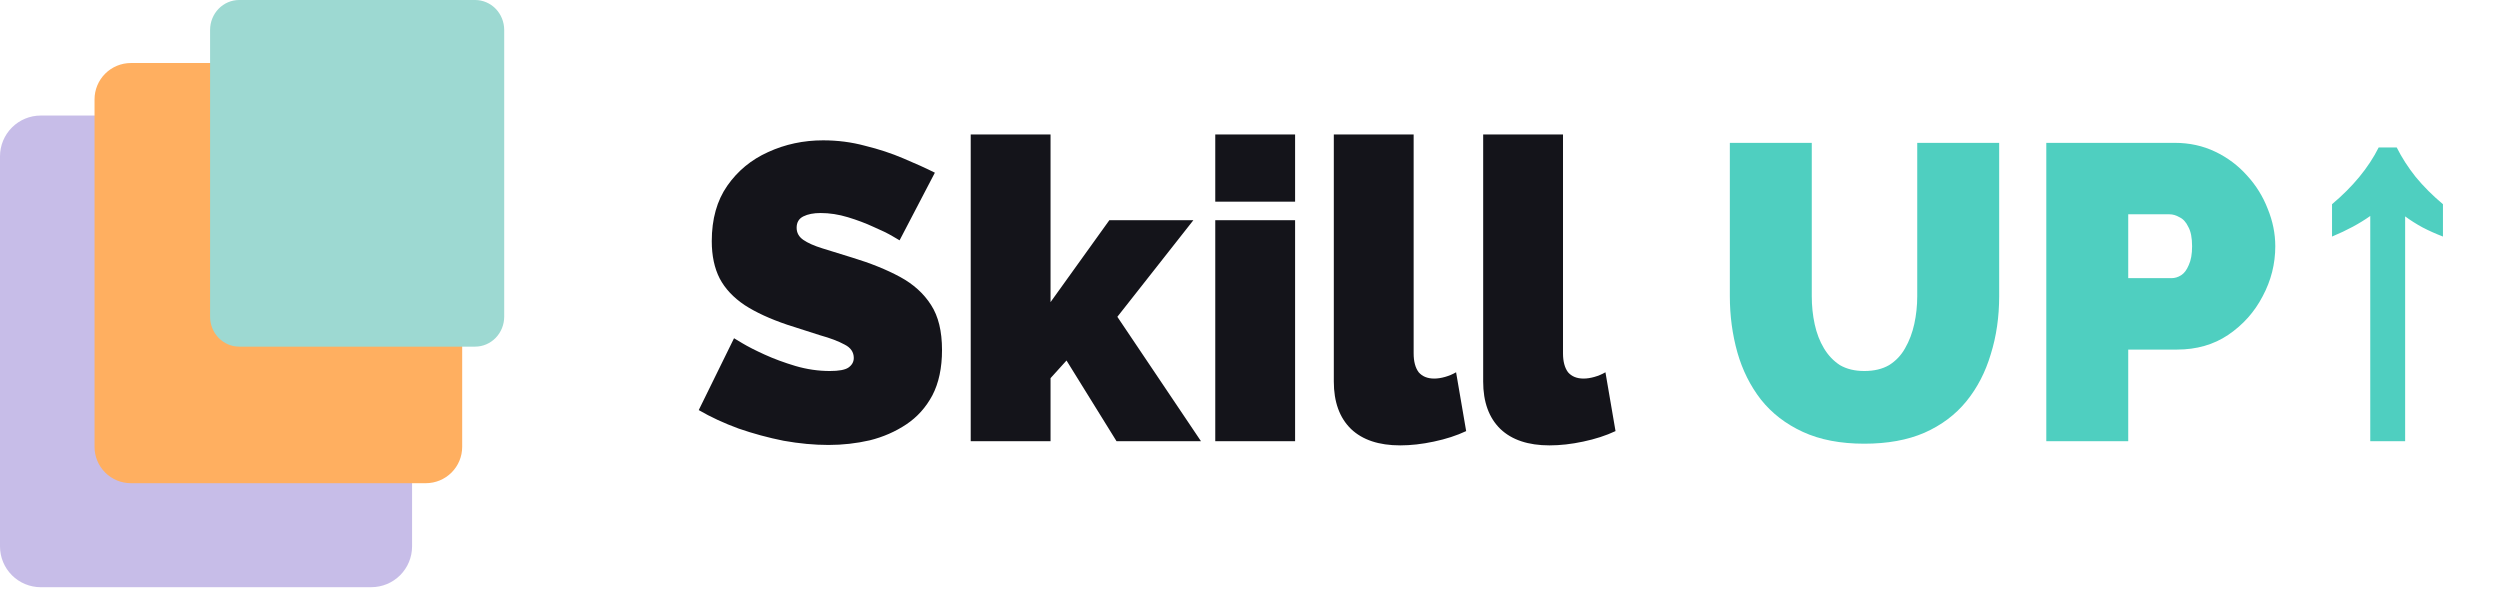
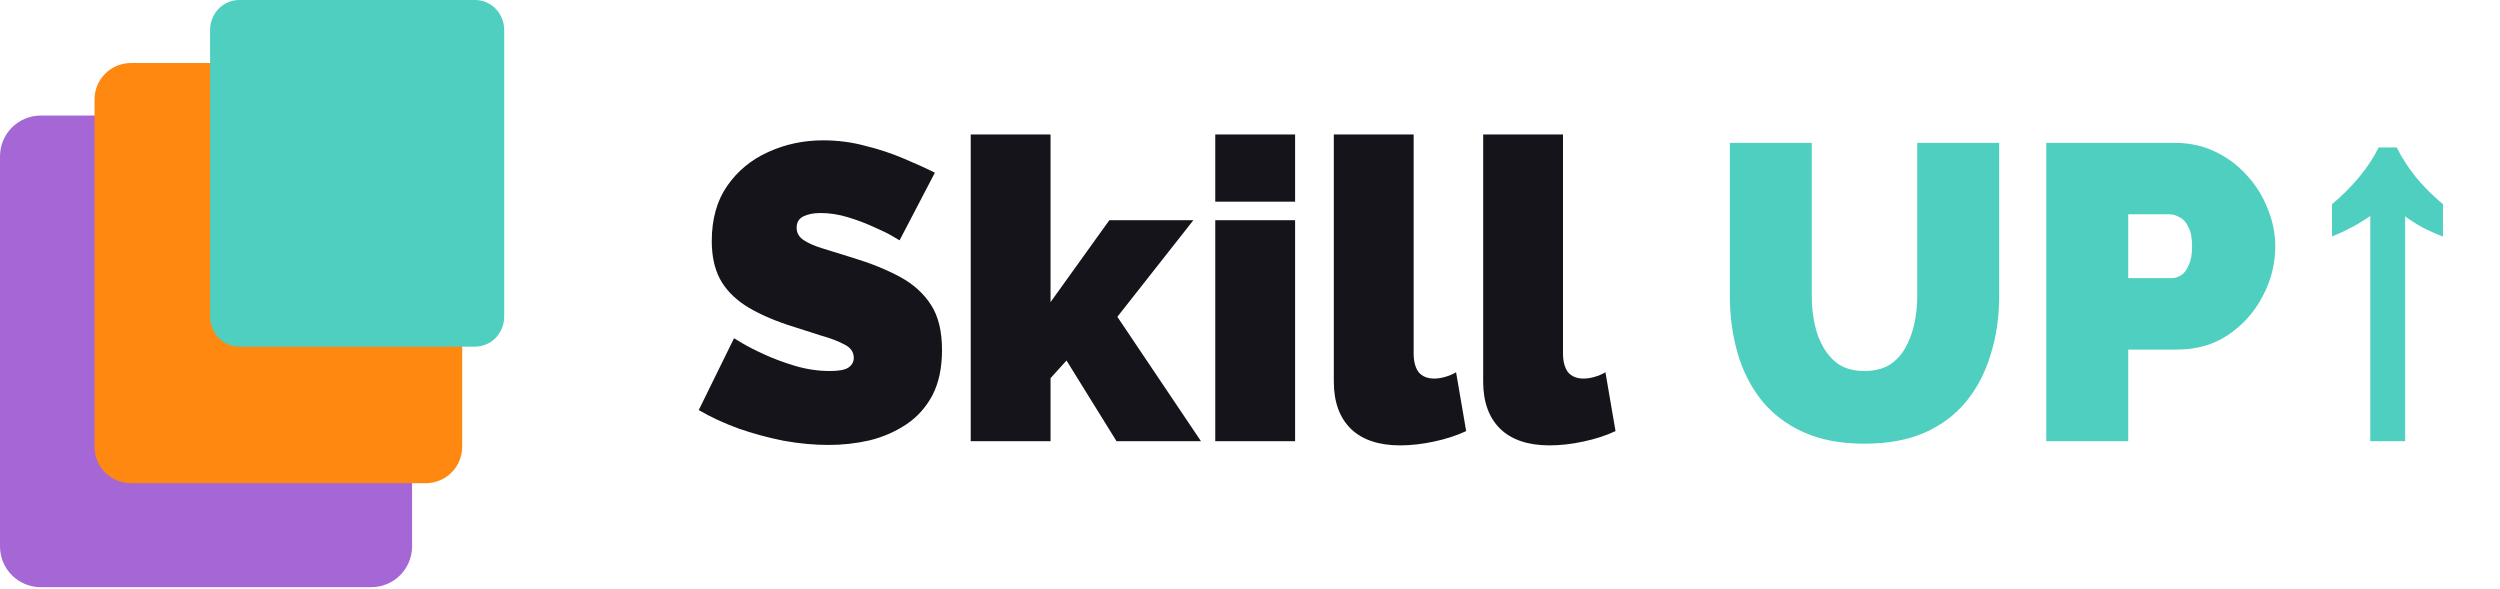
<svg xmlns="http://www.w3.org/2000/svg" width="238" height="56" viewBox="0 0 238 56" fill="none">
  <path d="M85.64 22.88C85.64 22.88 85.413 22.747 84.96 22.48C84.507 22.213 83.907 21.92 83.16 21.6C82.413 21.253 81.6 20.947 80.72 20.68C79.84 20.413 78.973 20.28 78.12 20.28C77.453 20.28 76.907 20.387 76.48 20.6C76.053 20.813 75.84 21.173 75.84 21.68C75.84 22.16 76.053 22.547 76.48 22.84C76.907 23.133 77.507 23.4 78.28 23.64C79.08 23.88 80.027 24.173 81.12 24.52C82.88 25.053 84.4 25.667 85.68 26.36C86.96 27.053 87.947 27.947 88.64 29.04C89.333 30.107 89.68 31.533 89.68 33.32C89.68 35.027 89.373 36.467 88.76 37.64C88.147 38.787 87.32 39.707 86.28 40.4C85.24 41.093 84.08 41.6 82.8 41.92C81.52 42.213 80.213 42.36 78.88 42.36C77.52 42.36 76.093 42.227 74.6 41.96C73.133 41.667 71.707 41.28 70.32 40.8C68.933 40.293 67.667 39.707 66.52 39.04L69.88 32.2C69.88 32.2 70.147 32.36 70.68 32.68C71.213 33 71.92 33.36 72.8 33.76C73.68 34.16 74.653 34.52 75.72 34.84C76.813 35.16 77.907 35.32 79 35.32C79.853 35.32 80.44 35.213 80.76 35C81.107 34.76 81.28 34.453 81.28 34.08C81.28 33.52 80.987 33.093 80.4 32.8C79.813 32.48 79.04 32.187 78.08 31.92C77.147 31.627 76.107 31.293 74.96 30.92C73.307 30.36 71.947 29.733 70.88 29.04C69.813 28.32 69.027 27.48 68.52 26.52C68.013 25.533 67.76 24.347 67.76 22.96C67.76 20.853 68.253 19.093 69.24 17.68C70.227 16.267 71.52 15.2 73.12 14.48C74.747 13.733 76.493 13.36 78.36 13.36C79.747 13.36 81.08 13.533 82.36 13.88C83.667 14.2 84.88 14.6 86 15.08C87.147 15.56 88.147 16.013 89 16.44L85.64 22.88ZM106.292 42L101.532 34.32L100.012 36V42H92.412V12.8H100.012V28.76L105.612 20.96H113.612L106.372 30.16L114.332 42H106.292ZM115.693 42V20.96H123.293V42H115.693ZM115.693 19.2V12.8H123.293V19.2H115.693ZM126.979 12.8H134.579V33.64C134.579 34.413 134.739 35.013 135.059 35.44C135.405 35.84 135.899 36.04 136.539 36.04C136.859 36.04 137.205 35.987 137.579 35.88C137.952 35.773 138.299 35.627 138.619 35.44L139.579 41.04C138.672 41.467 137.645 41.8 136.499 42.04C135.379 42.28 134.312 42.4 133.299 42.4C131.272 42.4 129.712 41.88 128.619 40.84C127.525 39.773 126.979 38.267 126.979 36.32V12.8ZM141.198 12.8H148.798V33.64C148.798 34.413 148.958 35.013 149.278 35.44C149.624 35.84 150.118 36.04 150.758 36.04C151.078 36.04 151.424 35.987 151.798 35.88C152.171 35.773 152.518 35.627 152.838 35.44L153.798 41.04C152.891 41.467 151.864 41.8 150.718 42.04C149.598 42.28 148.531 42.4 147.518 42.4C145.491 42.4 143.931 41.88 142.838 40.84C141.744 39.773 141.198 38.267 141.198 36.32V12.8Z" fill="#14141A" />
  <path d="M177.481 42.24C175.214 42.24 173.267 41.867 171.641 41.12C170.014 40.373 168.681 39.347 167.641 38.04C166.627 36.733 165.881 35.24 165.401 33.56C164.921 31.853 164.681 30.067 164.681 28.2V13.6H172.481V28.2C172.481 29.133 172.574 30.027 172.761 30.88C172.947 31.733 173.241 32.493 173.641 33.16C174.041 33.827 174.547 34.36 175.161 34.76C175.801 35.133 176.574 35.32 177.481 35.32C178.414 35.32 179.201 35.133 179.841 34.76C180.481 34.36 180.987 33.827 181.361 33.16C181.761 32.467 182.054 31.693 182.241 30.84C182.427 29.987 182.521 29.107 182.521 28.2V13.6H190.321V28.2C190.321 30.173 190.054 32.013 189.521 33.72C189.014 35.427 188.241 36.92 187.201 38.2C186.161 39.48 184.827 40.48 183.201 41.2C181.601 41.893 179.694 42.24 177.481 42.24ZM194.807 42V13.6H207.047C208.434 13.6 209.714 13.88 210.887 14.44C212.061 15 213.074 15.76 213.927 16.72C214.781 17.653 215.434 18.707 215.887 19.88C216.367 21.053 216.607 22.24 216.607 23.44C216.607 25.12 216.207 26.707 215.407 28.2C214.634 29.693 213.541 30.92 212.127 31.88C210.741 32.813 209.114 33.28 207.247 33.28H202.607V42H194.807ZM202.607 26.48H206.727C207.047 26.48 207.354 26.387 207.647 26.2C207.941 26.013 208.181 25.693 208.367 25.24C208.581 24.787 208.687 24.187 208.687 23.44C208.687 22.64 208.567 22.027 208.327 21.6C208.114 21.147 207.834 20.84 207.487 20.68C207.167 20.493 206.847 20.4 206.527 20.4H202.607V26.48ZM225.649 42V20.56C224.636 21.28 223.422 21.933 222.009 22.52V19.44C222.996 18.613 223.862 17.747 224.609 16.84C225.356 15.933 225.969 15 226.449 14.04H228.169C228.649 15 229.249 15.933 229.969 16.84C230.716 17.747 231.582 18.613 232.569 19.44V22.52C231.876 22.253 231.222 21.96 230.609 21.64C230.022 21.32 229.476 20.973 228.969 20.6V42H225.649Z" fill="#4FCFC0" />
-   <path d="M35.353 55.902H3.876C2.849 55.9 1.863 55.492 1.137 54.765C0.41 54.038 0.001 53.053 0 52.025V14.877C0.001 13.849 0.41 12.864 1.137 12.137C1.863 11.41 2.849 11.001 3.876 11H35.353C36.381 11.001 37.366 11.41 38.093 12.137C38.82 12.864 39.228 13.849 39.229 14.877V52.022C39.228 53.05 38.819 54.035 38.093 54.762C37.366 55.489 36.381 55.898 35.353 55.899V55.902Z" fill="#C7BDE8" />
-   <path d="M40.541 46H12.459C11.541 45.999 10.662 45.635 10.014 44.987C9.366 44.34 9.001 43.462 9 42.547V9.454C9.001 8.538 9.366 7.66 10.014 7.013C10.662 6.365 11.541 6.001 12.459 6H40.541C41.459 6.001 42.338 6.365 42.986 7.013C43.634 7.66 43.999 8.538 44 9.454V42.547C43.999 43.462 43.634 44.34 42.986 44.987C42.337 45.635 41.459 45.999 40.541 46Z" fill="#FFAF60" />
-   <path d="M45.233 33H22.767C22.033 32.999 21.33 32.699 20.811 32.164C20.293 31.63 20.001 30.906 20 30.151V2.849C20.001 2.094 20.293 1.369 20.811 0.835C21.33 0.301 22.033 0.001 22.767 0H45.233C45.967 0.001 46.67 0.301 47.189 0.835C47.708 1.369 47.999 2.094 48 2.849V30.151C47.999 30.906 47.708 31.63 47.189 32.164C46.67 32.699 45.967 32.999 45.233 33Z" fill="#9DD9D2" />
+   <path d="M35.353 55.902H3.876C2.849 55.901 1.863 55.492 1.137 54.765C0.41 54.038 0.001 53.053 0 52.025V14.877C0.001 13.849 0.41 12.864 1.137 12.137C1.863 11.41 2.849 11.001 3.876 11H35.353C36.381 11.001 37.366 11.41 38.093 12.137C38.82 12.864 39.228 13.849 39.229 14.877V52.022C39.228 53.05 38.819 54.035 38.093 54.762C37.366 55.489 36.381 55.898 35.353 55.899V55.902Z" fill="#A566D6" />
+   <path d="M40.541 46H12.459C11.541 45.999 10.662 45.635 10.014 44.987C9.366 44.34 9.001 43.462 9 42.547V9.454C9.001 8.538 9.366 7.66 10.014 7.013C10.662 6.365 11.541 6.001 12.459 6H40.541C41.459 6.001 42.338 6.365 42.986 7.013C43.634 7.66 43.999 8.538 44 9.454V42.547C43.999 43.462 43.634 44.34 42.986 44.987C42.337 45.635 41.459 45.999 40.541 46Z" fill="#FF8811" />
+   <path d="M45.233 33H22.767C22.033 32.999 21.33 32.699 20.811 32.164C20.293 31.63 20.001 30.906 20 30.151V2.849C20.001 2.094 20.293 1.369 20.811 0.835C21.33 0.301 22.033 0.001 22.767 0H45.233C45.967 0.001 46.67 0.301 47.189 0.835C47.708 1.369 47.999 2.094 48 2.849V30.151C47.999 30.906 47.708 31.63 47.189 32.164C46.67 32.699 45.967 32.999 45.233 33Z" fill="#4FCFC0" />
</svg>
